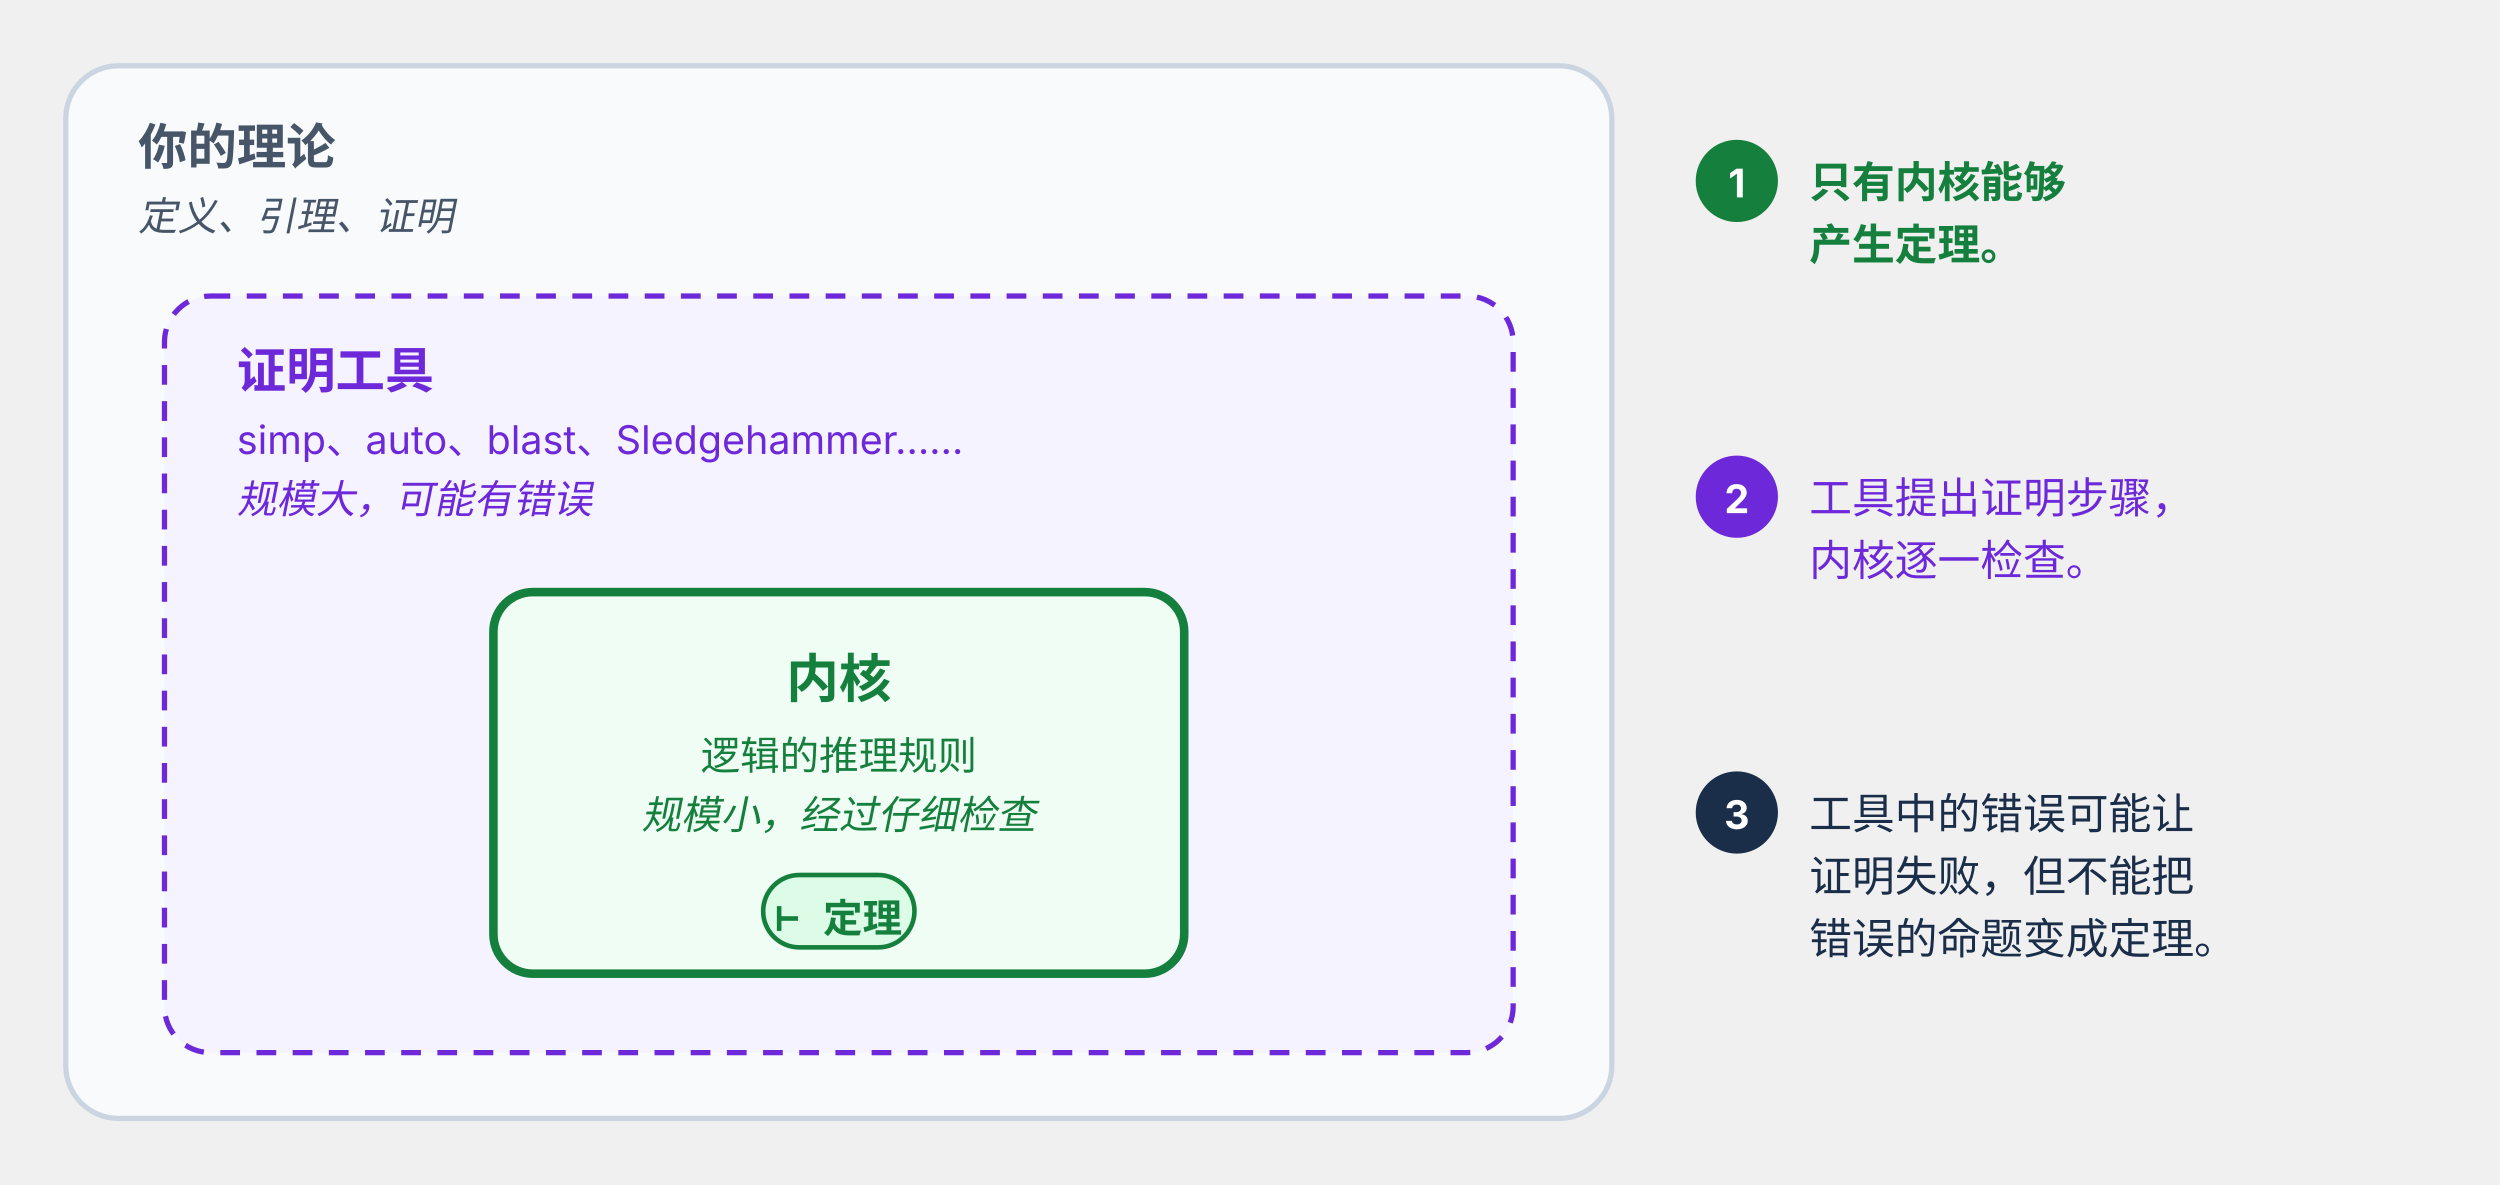
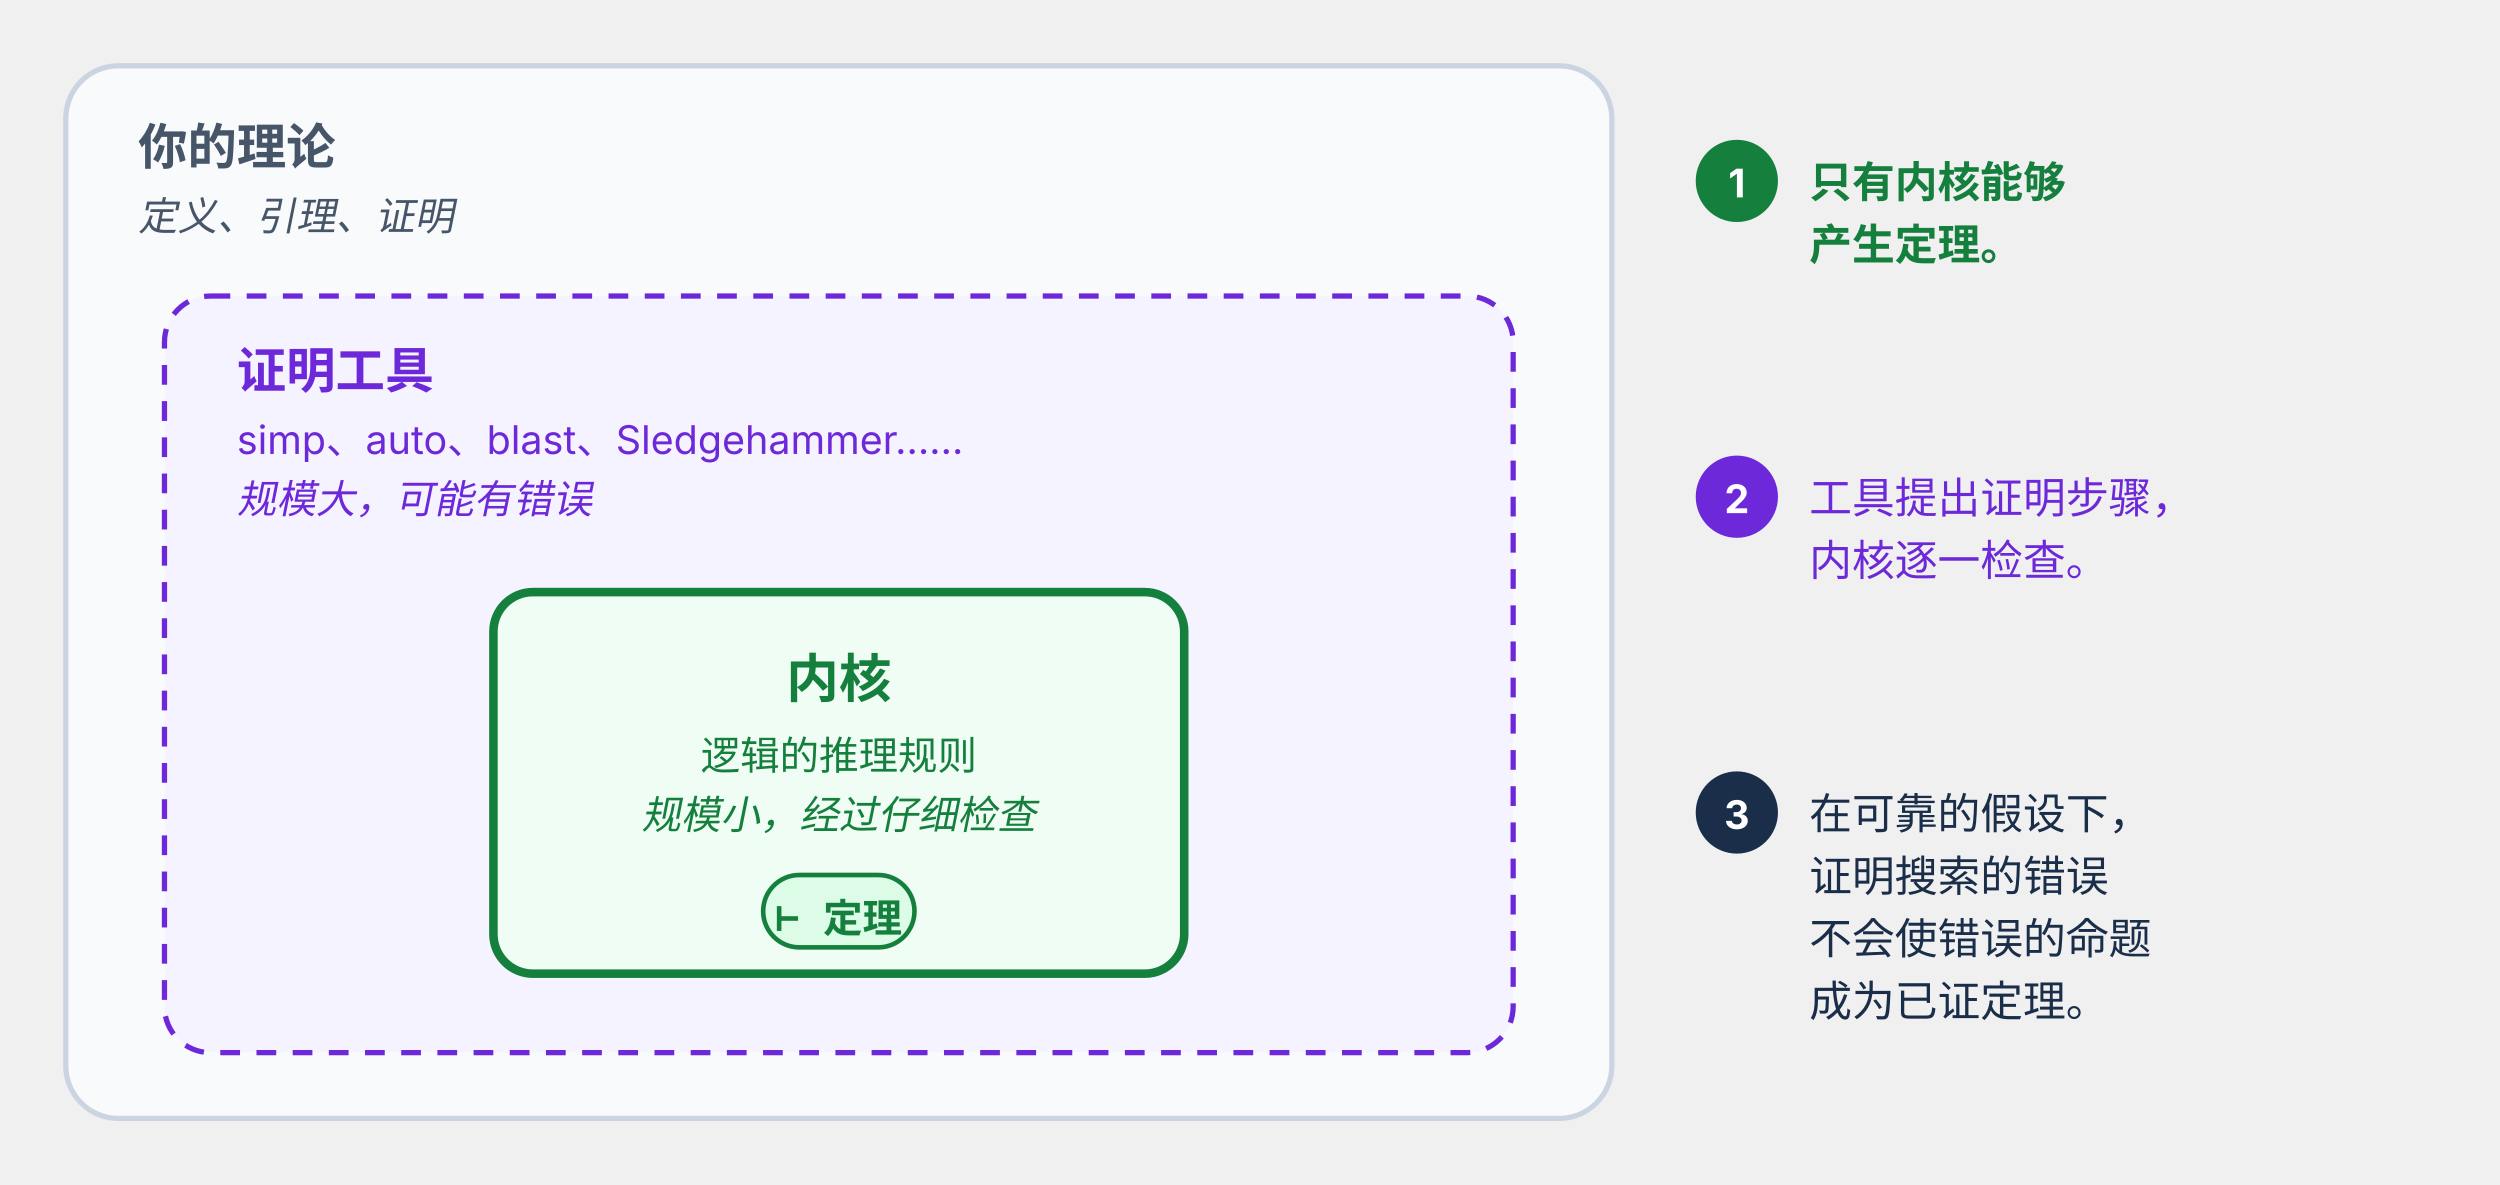
<svg xmlns="http://www.w3.org/2000/svg" viewBox="0 0 760 360" width="760" height="360" role="img">
  <defs />
  <rect x="20" y="20" width="470" height="320" rx="16" fill="#F8FAFC" stroke="#CBD5E1" stroke-width="1.6" />
  <text x="42" y="50" font-family="'DM Sans', system-ui, -apple-system, 'Segoe UI', 'PingFang SC', 'Hiragino Sans GB', 'Microsoft YaHei', 'Noto Sans SC', sans-serif" font-size="15" font-weight="700" fill="#475569" text-anchor="start">你的理论</text>
  <text x="42" y="70" font-family="'DM Sans', system-ui, -apple-system, 'Segoe UI', 'PingFang SC', 'Hiragino Sans GB', 'Microsoft YaHei', 'Noto Sans SC', sans-serif" font-size="12" font-weight="400" fill="#475569" text-anchor="start" font-style="italic">定义、引理、证明</text>
  <rect x="50" y="90" width="410" height="230" rx="14" fill="#F5F3FF" stroke="#6D28D9" stroke-width="1.6" stroke-dasharray="6 5" />
  <text x="72" y="118" font-family="'DM Sans', system-ui, -apple-system, 'Segoe UI', 'PingFang SC', 'Hiragino Sans GB', 'Microsoft YaHei', 'Noto Sans SC', sans-serif" font-size="15" font-weight="700" fill="#6D28D9" text-anchor="start">证明工具</text>
  <text x="72" y="138" font-family="'DM Sans', system-ui, -apple-system, 'Segoe UI', 'PingFang SC', 'Hiragino Sans GB', 'Microsoft YaHei', 'Noto Sans SC', sans-serif" font-size="12" font-weight="400" fill="#6D28D9" text-anchor="start">simp、auto、blast、Sledgehammer……</text>
  <text x="72" y="156" font-family="'DM Sans', system-ui, -apple-system, 'Segoe UI', 'PingFang SC', 'Hiragino Sans GB', 'Microsoft YaHei', 'Noto Sans SC', sans-serif" font-size="12" font-weight="400" fill="#6D28D9" text-anchor="start" font-style="italic">规模大，可能有错误</text>
  <rect x="150" y="180" width="210" height="116" rx="12" fill="#F0FDF4" stroke="#15803D" stroke-width="2.6" />
  <text x="255" y="212" font-family="'DM Sans', system-ui, -apple-system, 'Segoe UI', 'PingFang SC', 'Hiragino Sans GB', 'Microsoft YaHei', 'Noto Sans SC', sans-serif" font-size="16" font-weight="700" fill="#15803D" text-anchor="middle">内核</text>
  <text x="255" y="234" font-family="'DM Sans', system-ui, -apple-system, 'Segoe UI', 'PingFang SC', 'Hiragino Sans GB', 'Microsoft YaHei', 'Noto Sans SC', sans-serif" font-size="12" font-weight="400" fill="#15803D" text-anchor="middle">逻辑的推理规则</text>
  <text x="255" y="252" font-family="'DM Sans', system-ui, -apple-system, 'Segoe UI', 'PingFang SC', 'Hiragino Sans GB', 'Microsoft YaHei', 'Noto Sans SC', sans-serif" font-size="12" font-weight="400" fill="#15803D" text-anchor="middle" font-style="italic">规模小，经过仔细检查</text>
  <rect x="232.0" y="266" width="46" height="22" rx="11.0" fill="#DCFCE7" stroke="#15803D" stroke-width="1.4" />
  <text x="255.0" y="283" font-family="'Isabelle DejaVu Sans Mono', 'DejaVu Sans Mono', Consolas, Menlo, 'PingFang SC', 'Microsoft YaHei', monospace" font-size="12" font-weight="600" fill="#15803D" text-anchor="middle">⊢ 定理</text>
  <circle cx="528" cy="55" r="12" fill="#15803D" stroke="#15803D" stroke-width="1" />
  <text x="528" y="60" font-family="'DM Sans', system-ui, -apple-system, 'Segoe UI', 'PingFang SC', 'Hiragino Sans GB', 'Microsoft YaHei', 'Noto Sans SC', sans-serif" font-size="12" font-weight="700" fill="#FFFFFF" text-anchor="middle">1</text>
  <text x="550" y="60" font-family="'DM Sans', system-ui, -apple-system, 'Segoe UI', 'PingFang SC', 'Hiragino Sans GB', 'Microsoft YaHei', 'Noto Sans SC', sans-serif" font-size="13" font-weight="600" fill="#15803D" text-anchor="start">只有内核能够</text>
  <text x="550" y="79" font-family="'DM Sans', system-ui, -apple-system, 'Segoe UI', 'PingFang SC', 'Hiragino Sans GB', 'Microsoft YaHei', 'Noto Sans SC', sans-serif" font-size="13" font-weight="600" fill="#15803D" text-anchor="start">产生定理。</text>
  <circle cx="528" cy="151" r="12" fill="#6D28D9" stroke="#6D28D9" stroke-width="1" />
  <text x="528" y="156" font-family="'DM Sans', system-ui, -apple-system, 'Segoe UI', 'PingFang SC', 'Hiragino Sans GB', 'Microsoft YaHei', 'Noto Sans SC', sans-serif" font-size="12" font-weight="700" fill="#FFFFFF" text-anchor="middle">2</text>
  <text x="550" y="156" font-family="'DM Sans', system-ui, -apple-system, 'Segoe UI', 'PingFang SC', 'Hiragino Sans GB', 'Microsoft YaHei', 'Noto Sans SC', sans-serif" font-size="13" font-weight="400" fill="#6D28D9" text-anchor="start">工具提出证明步骤，</text>
  <text x="550" y="175" font-family="'DM Sans', system-ui, -apple-system, 'Segoe UI', 'PingFang SC', 'Hiragino Sans GB', 'Microsoft YaHei', 'Noto Sans SC', sans-serif" font-size="13" font-weight="400" fill="#6D28D9" text-anchor="start">内核逐一检查。</text>
  <circle cx="528" cy="247" r="12" fill="#1A2E4A" stroke="#1A2E4A" stroke-width="1" />
  <text x="528" y="252" font-family="'DM Sans', system-ui, -apple-system, 'Segoe UI', 'PingFang SC', 'Hiragino Sans GB', 'Microsoft YaHei', 'Noto Sans SC', sans-serif" font-size="12" font-weight="700" fill="#FFFFFF" text-anchor="middle">3</text>
-   <text x="550" y="252" font-family="'DM Sans', system-ui, -apple-system, 'Segoe UI', 'PingFang SC', 'Hiragino Sans GB', 'Microsoft YaHei', 'Noto Sans SC', sans-serif" font-size="13" font-weight="400" fill="#1A2E4A" text-anchor="start">工具中的错误可能让</text>
-   <text x="550" y="271" font-family="'DM Sans', system-ui, -apple-system, 'Segoe UI', 'PingFang SC', 'Hiragino Sans GB', 'Microsoft YaHei', 'Noto Sans SC', sans-serif" font-size="13" font-weight="400" fill="#1A2E4A" text-anchor="start">证明失败，但不能把</text>
-   <text x="550" y="290" font-family="'DM Sans', system-ui, -apple-system, 'Segoe UI', 'PingFang SC', 'Hiragino Sans GB', 'Microsoft YaHei', 'Noto Sans SC', sans-serif" font-size="13" font-weight="400" fill="#1A2E4A" text-anchor="start">错误的命题变成定理。</text>
+   <text x="550" y="252" font-family="'DM Sans', system-ui, -apple-system, 'Segoe UI', 'PingFang SC', 'Hiragino Sans GB', 'Microsoft YaHei', 'Noto Sans SC', sans-serif" font-size="13" font-weight="400" fill="#1A2E4A" text-anchor="start">在可靠的假设下，</text>
+   <text x="550" y="271" font-family="'DM Sans', system-ui, -apple-system, 'Segoe UI', 'PingFang SC', 'Hiragino Sans GB', 'Microsoft YaHei', 'Noto Sans SC', sans-serif" font-size="13" font-weight="400" fill="#1A2E4A" text-anchor="start">证明搜索的错误</text>
+   <text x="550" y="290" font-family="'DM Sans', system-ui, -apple-system, 'Segoe UI', 'PingFang SC', 'Hiragino Sans GB', 'Microsoft YaHei', 'Noto Sans SC', sans-serif" font-size="13" font-weight="400" fill="#1A2E4A" text-anchor="start">不会使错误的命题</text>
+   <text x="550" y="309" font-family="'DM Sans', system-ui, -apple-system, 'Segoe UI', 'PingFang SC', 'Hiragino Sans GB', 'Microsoft YaHei', 'Noto Sans SC', sans-serif" font-size="13" font-weight="400" fill="#1A2E4A" text-anchor="start">成为已证定理。</text>
</svg>
